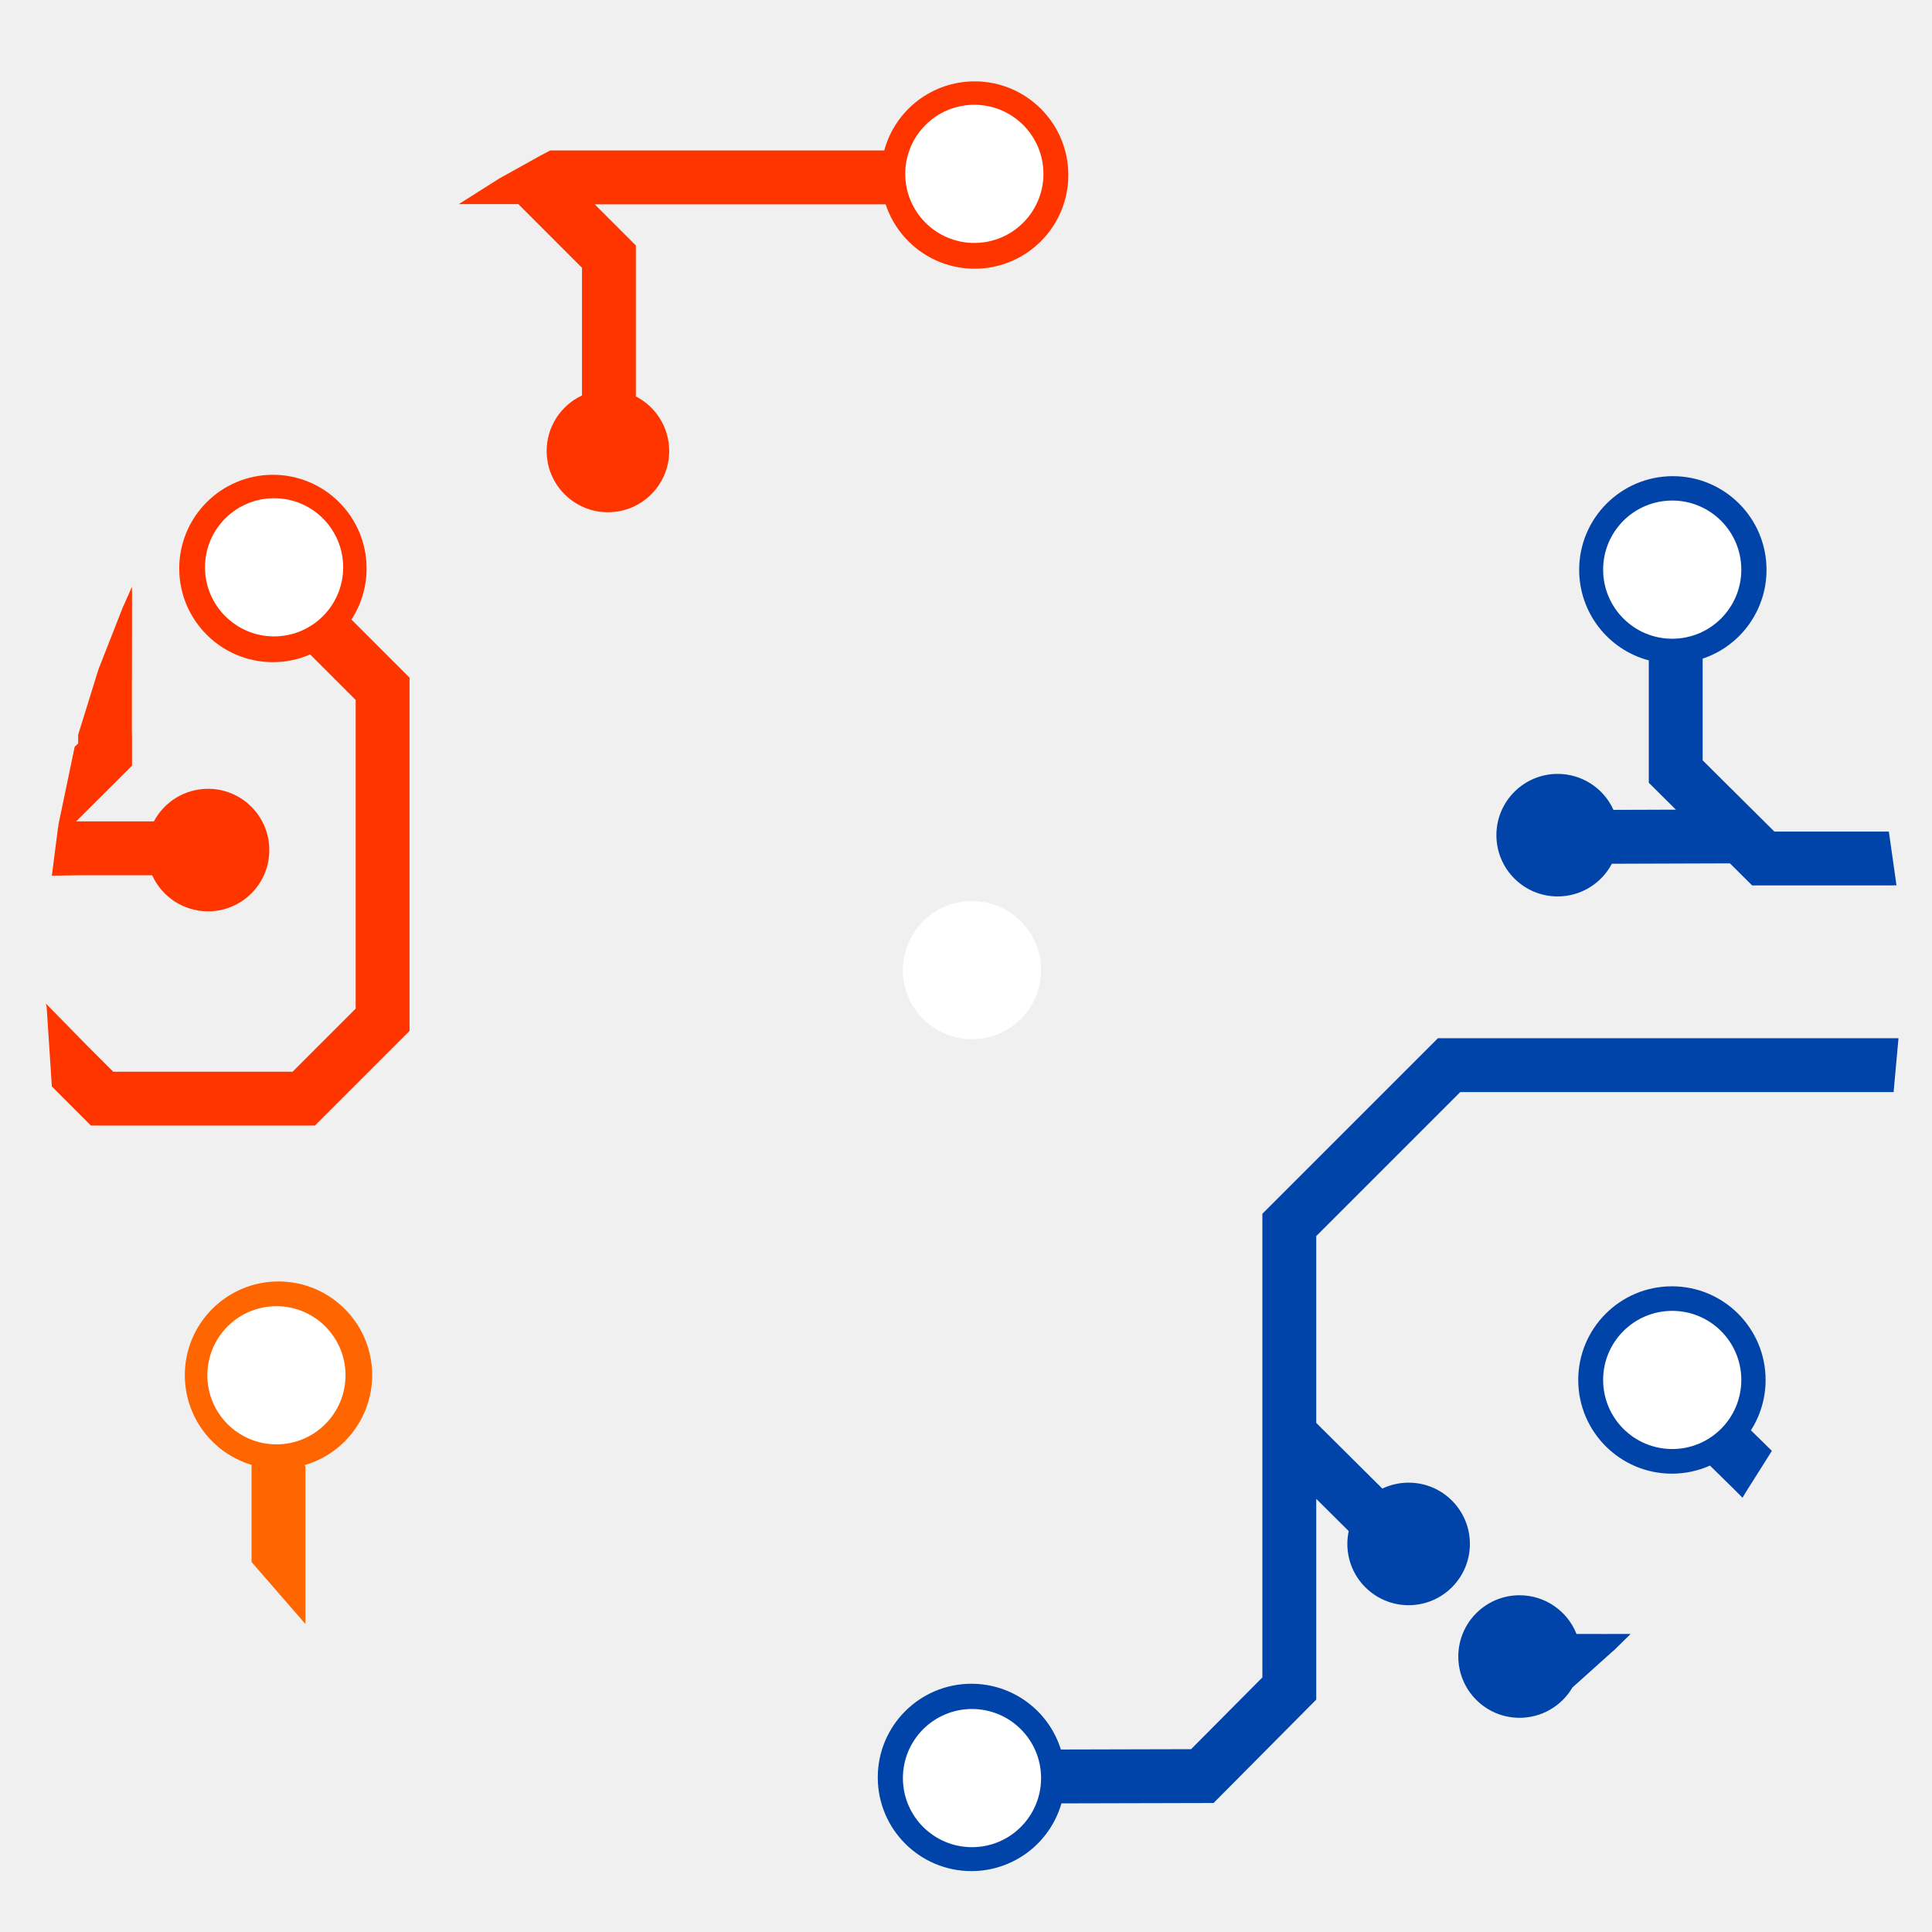
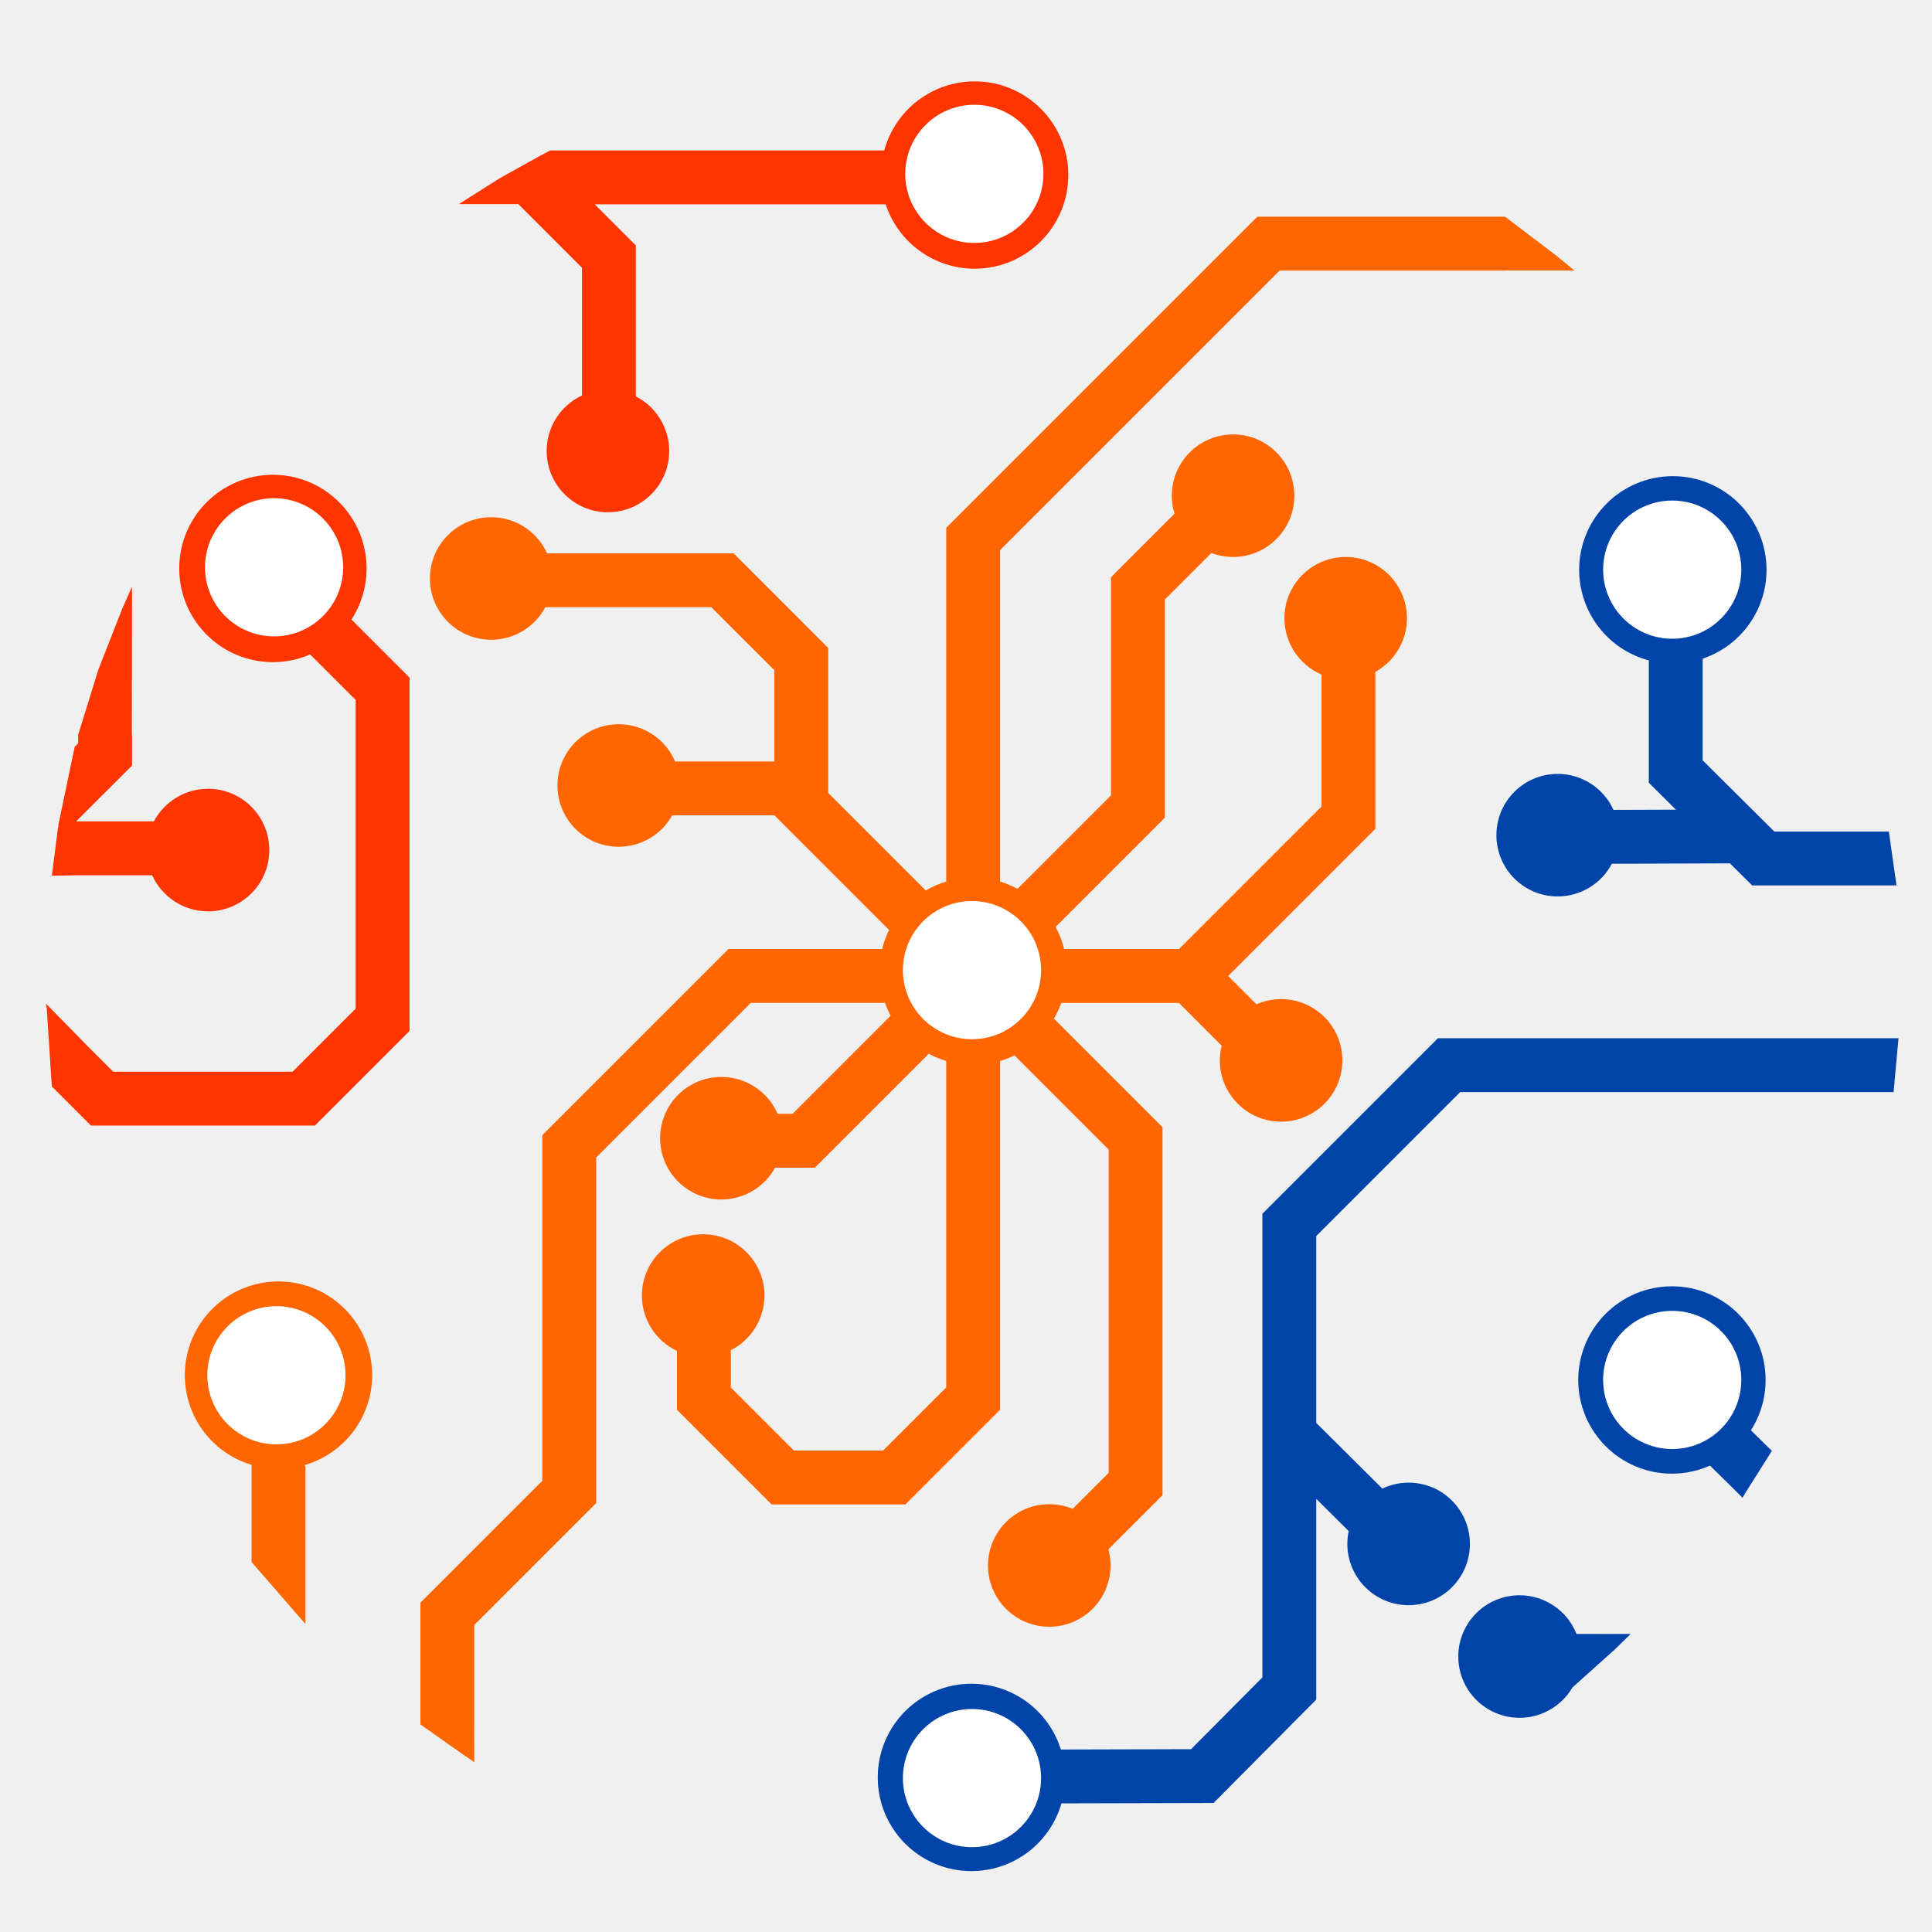
<svg xmlns="http://www.w3.org/2000/svg" id="SVGRoot" width="250" height="250" version="1.1" viewBox="0 0 250 250">
  <g transform="matrix(.3 0 0 .3 5.9198 6.2838)">
    <path d="m100.39 531.79a40.406 40.406 0 0 0-40.406 40.406 40.406 40.406 0 0 0 28.789 38.701v41.9l23.232 26.744v-68.086l-0.387-0.445a40.406 40.406 0 0 0 29.178-38.814 40.406 40.406 0 0 0-40.406-40.406z" fill="#f60" stroke-width=".942" />
    <g style="mix-blend-mode:normal">
      <path d="m400.66 14.147a40.406 40.406 0 0 0-38.988 29.799h-144.02v0.031l-0.043-0.031-2.93 1.549-0.904 0.479-0.021-0.016-1.01 0.562-0.994 0.525 0.043 2e-3 -7.088 3.943-9.049 5.035-8.75 5.539-8.748 5.537 25.68-0.006 27.457 27.459v55.08a26.429 26.429 0 0 0-15.236 23.941 26.429 26.429 0 0 0 26.43 26.428 26.429 26.429 0 0 0 26.428-26.428 26.429 26.429 0 0 0-14.387-23.527v-65.119l-17.75-17.75h125.5a40.406 40.406 0 0 0 38.381 27.779 40.406 40.406 0 0 0 40.406-40.406 40.406 40.406 0 0 0-40.406-40.406z" fill="#ff3500" stroke-width=".843" />
    </g>
+     <path d="m522.6 72.512-134.2 134.2v152.59a40.406 40.406 0 0 0-8.828 3.848l-42.051-42.051v-62.551l-40.818-40.82h-80.465a26.429 26.429 0 0 0-24.1-15.584 26.429 26.429 0 0 0-26.428 26.43 26.429 26.429 0 0 0 26.428 26.428 26.429 26.429 0 0 0 23.344-14.039h71.598l27.209 27.209v39.318h-42.842a26.429 26.429 0 0 0-24.309-16.061 26.429 26.429 0 0 0-26.428 26.43 26.429 26.429 0 0 0 26.428 26.428 26.429 26.429 0 0 0 23.088-13.564h44.062l49.463 49.463a40.406 40.406 0 0 0-2.986 8.221h-66.291l-80.273 80.271v149.07l-52.586 52.584v52.531l9.328 6.582 2.174 1.533-0.031 0.018 3.391 2.353 3.795 2.678 4e-3 -0.041 4.574 3.176-0.025-10.838-0.014-5.461h0.039v-42.908l52.586-52.586v-149.07l66.662-66.662h57.885a40.406 40.406 0 0 0 2.455 5.514l-42.334 42.334h-6.434a26.429 26.429 0 0 0-24.246-15.912 26.429 26.429 0 0 0-26.428 26.428 26.429 26.429 0 0 0 26.428 26.428 26.429 26.429 0 0 0 23.168-13.709h17.135l49.139-49.139a40.406 40.406 0 0 0 7.535 3.121v140.81l-27.211 27.211h-38.479l-27.211-27.211v-16.07a26.429 26.429 0 0 0 14.496-23.58 26.429 26.429 0 0 0-26.428-26.43 26.429 26.429 0 0 0-26.43 26.43 26.429 26.429 0 0 0 15.127 23.891v25.385l40.82 40.818h57.729l40.818-40.818v-150.43a40.406 40.406 0 0 0 6.201-2.434l40.637 40.637v139.44l-15.518 15.518a26.429 26.429 0 0 0-10.1-2.006 26.429 26.429 0 0 0-26.43 26.428 26.429 26.429 0 0 0 26.43 26.43 26.429 26.429 0 0 0 26.428-26.43 26.429 26.429 0 0 0-0.932-6.959l23.353-23.355v-158.69l-46.836-46.836a40.406 40.406 0 0 0 3.186-6.807h50.729l18.424 18.424a26.429 26.429 0 0 0-0.781 6.367 26.429 26.429 0 0 0 26.43 26.43 26.429 26.429 0 0 0 26.428-26.43 26.429 26.429 0 0 0-26.428-26.428 26.429 26.429 0 0 0-10.623 2.228l-12.209-12.209 63.488-63.488v-67.695a26.429 26.429 0 0 0 13.629-23.121 26.429 26.429 0 0 0-26.428-26.43 26.429 26.429 0 0 0-26.43 26.43 26.429 26.429 0 0 0 15.996 24.281v56.912l-61.496 61.496h-49.516a40.406 40.406 0 0 0-3.67-9.555l47.117-47.119v-94.082l20.074-20.072a26.429 26.429 0 0 0 9.352 1.709 26.429 26.429 0 0 0 26.43-26.428 26.429 26.429 0 0 0-26.43-26.43 26.429 26.429 0 0 0-26.428 26.43 26.429 26.429 0 0 0 1.168 7.769l-27.398 27.398v94.082l-40.312 40.312a40.406 40.406 0 0 0-7.535-3.121v-142.96l120.59-120.59h97.223v-0.027l14.303 2e-3 15.625 0.004-3.879-3.182-3.844-3.156 0.01-0.014h-0.014l0.014-2e-3 -11.106-8.43-11.107-8.43z" fill="#f60" stroke-width="2.226" />
    <path d="m97.984 183.85a40.406 40.406 0 0 0-40.406 40.406 40.406 40.406 0 0 0 40.406 40.406 40.406 40.406 0 0 0 16.059-3.328l19.637 19.639v133.13l-27.209 27.211h-77.371l-10.039-10.039-0.016 0.016-18.969-19.348 0.311 1.447 1.09 16.652 1.154 17.66 16.844 16.844h96.619l40.82-40.82v-152.38l-25.061-25.061a40.406 40.406 0 0 0 6.537-22.033 40.406 40.406 0 0 0-40.406-40.406zm-60.771 48.236-2.174 4.908-1.621 3.664 2e-3 -0.121-0.395 1.008-0.158 0.355h0.018l-4.826 12.303-5.361 13.666-4.359 14.055-4.361 14.055v3.728l-1.494 1.463-3.504 16.785-3.209 15.371-0.021 0.025v4e-3l-0.021-4e-3 -0.104 0.676-0.148 0.715 0.049-0.053-0.146 0.961-0.104 0.686-0.016-0.016-0.094 0.734-0.137 0.896 0.021-6e-3 -1.103 8.604-1.315 10.229 5.701-0.096 5.59-0.096h31.988a26.429 26.429 0 0 0 24.09 15.559 26.429 26.429 0 0 0 26.428-26.428 26.429 26.429 0 0 0-26.428-26.43 26.429 26.429 0 0 0-23.357 14.064h-33.537l10.771-10.752 13.334-13.312v-13.309h-0.062l0.004-8.557 0.004-10.012-0.004 8e-3 2e-3 -5.109 0.025 0.029 0.004-10.012 0.004-8.125 0.016 0.019 0.008-20.023-0.055 0.145z" fill="#ff3500" stroke-width=".867" />
    <path d="m701.82 184.44a40.406 40.406 0 0 0-40.406 40.406 40.406 40.406 0 0 0 30.033 39.051v52.787l11.684 11.605-26.918 0.09a26.429 26.429 0 0 0-24.072-15.521 26.429 26.429 0 0 0-26.428 26.428 26.429 26.429 0 0 0 26.428 26.43 26.429 26.429 0 0 0 23.377-14.1l50.924-0.17 9.592 9.527h58.541v0.012l3.705-0.07-3.289-23.176h-49.379l-30.93-30.723v-43.865a40.406 40.406 0 0 0 27.543-38.305 40.406 40.406 0 0 0-40.404-40.406z" fill="#04a" />
    <path d="m600.49 426.87-75.721 75.719v199.99l-30.748 30.953-56.17 0.143a40.406 40.406 0 0 0-38.57-28.367 40.406 40.406 0 0 0-40.406 40.406 40.406 40.406 0 0 0 40.406 40.406 40.406 40.406 0 0 0 38.824-29.215l65.609-0.162 44.289-44.586v-86.605l14.006 13.914a26.429 26.429 0 0 0-0.586 5.533 26.429 26.429 0 0 0 26.43 26.428 26.429 26.429 0 0 0 26.428-26.428 26.429 26.429 0 0 0-26.428-26.428 26.429 26.429 0 0 0-11.338 2.555l-28.512-28.322v-80.592l62.109-62.111h186.96v-0.395l1.025-11.27 1.053-11.568h-2.078zm100.93 107.01a40.406 40.406 0 0 0-40.406 40.406 40.406 40.406 0 0 0 40.406 40.406 40.406 40.406 0 0 0 16.41-3.482l10.189 9.994 0.617 0.625 1.514 1.531 0.01-0.018 0.205 0.207 1.514 1.531 1.406-2.383 5.625-8.918 5.625-8.92-9.037-8.863a40.406 40.406 0 0 0 6.328-21.711 40.406 40.406 0 0 0-40.406-40.406zm-65.73 133.26a26.429 26.429 0 0 0-26.412 26.43 26.429 26.429 0 0 0 26.43 26.428 26.429 26.429 0 0 0 22.812-13.088l9.285-8.336 8.211-7.373 0.019 0.068 1.018-1 0.203-0.182h-0.018l2.578-2.531 3.762-3.695 0.019-0.016v-4e-3l-9.617-4e-3v6e-3h-2.561l-11.146-4e-3a26.429 26.429 0 0 0-24.57-16.699 26.429 26.429 0 0 0-0.01 0z" fill="#04a" stroke-width=".297" />
  </g>
  <g transform="matrix(.3 0 0 .3 5.9198 6.2838)" fill="#fff" stroke-width=".663">
    <circle cx="399.52" cy="397.5" r="29.8" />
    <circle cx="400.53" cy="54.043" r="29.8" />
    <circle cx="399.52" cy="746" r="29.8" />
    <circle cx="701.55" cy="224.76" r="29.8" />
    <circle cx="701.55" cy="574.27" r="29.8" />
    <circle cx="99.5" cy="572.25" r="29.8" />
    <circle cx="98.49" cy="223.75" r="29.8" />
  </g>
</svg>
